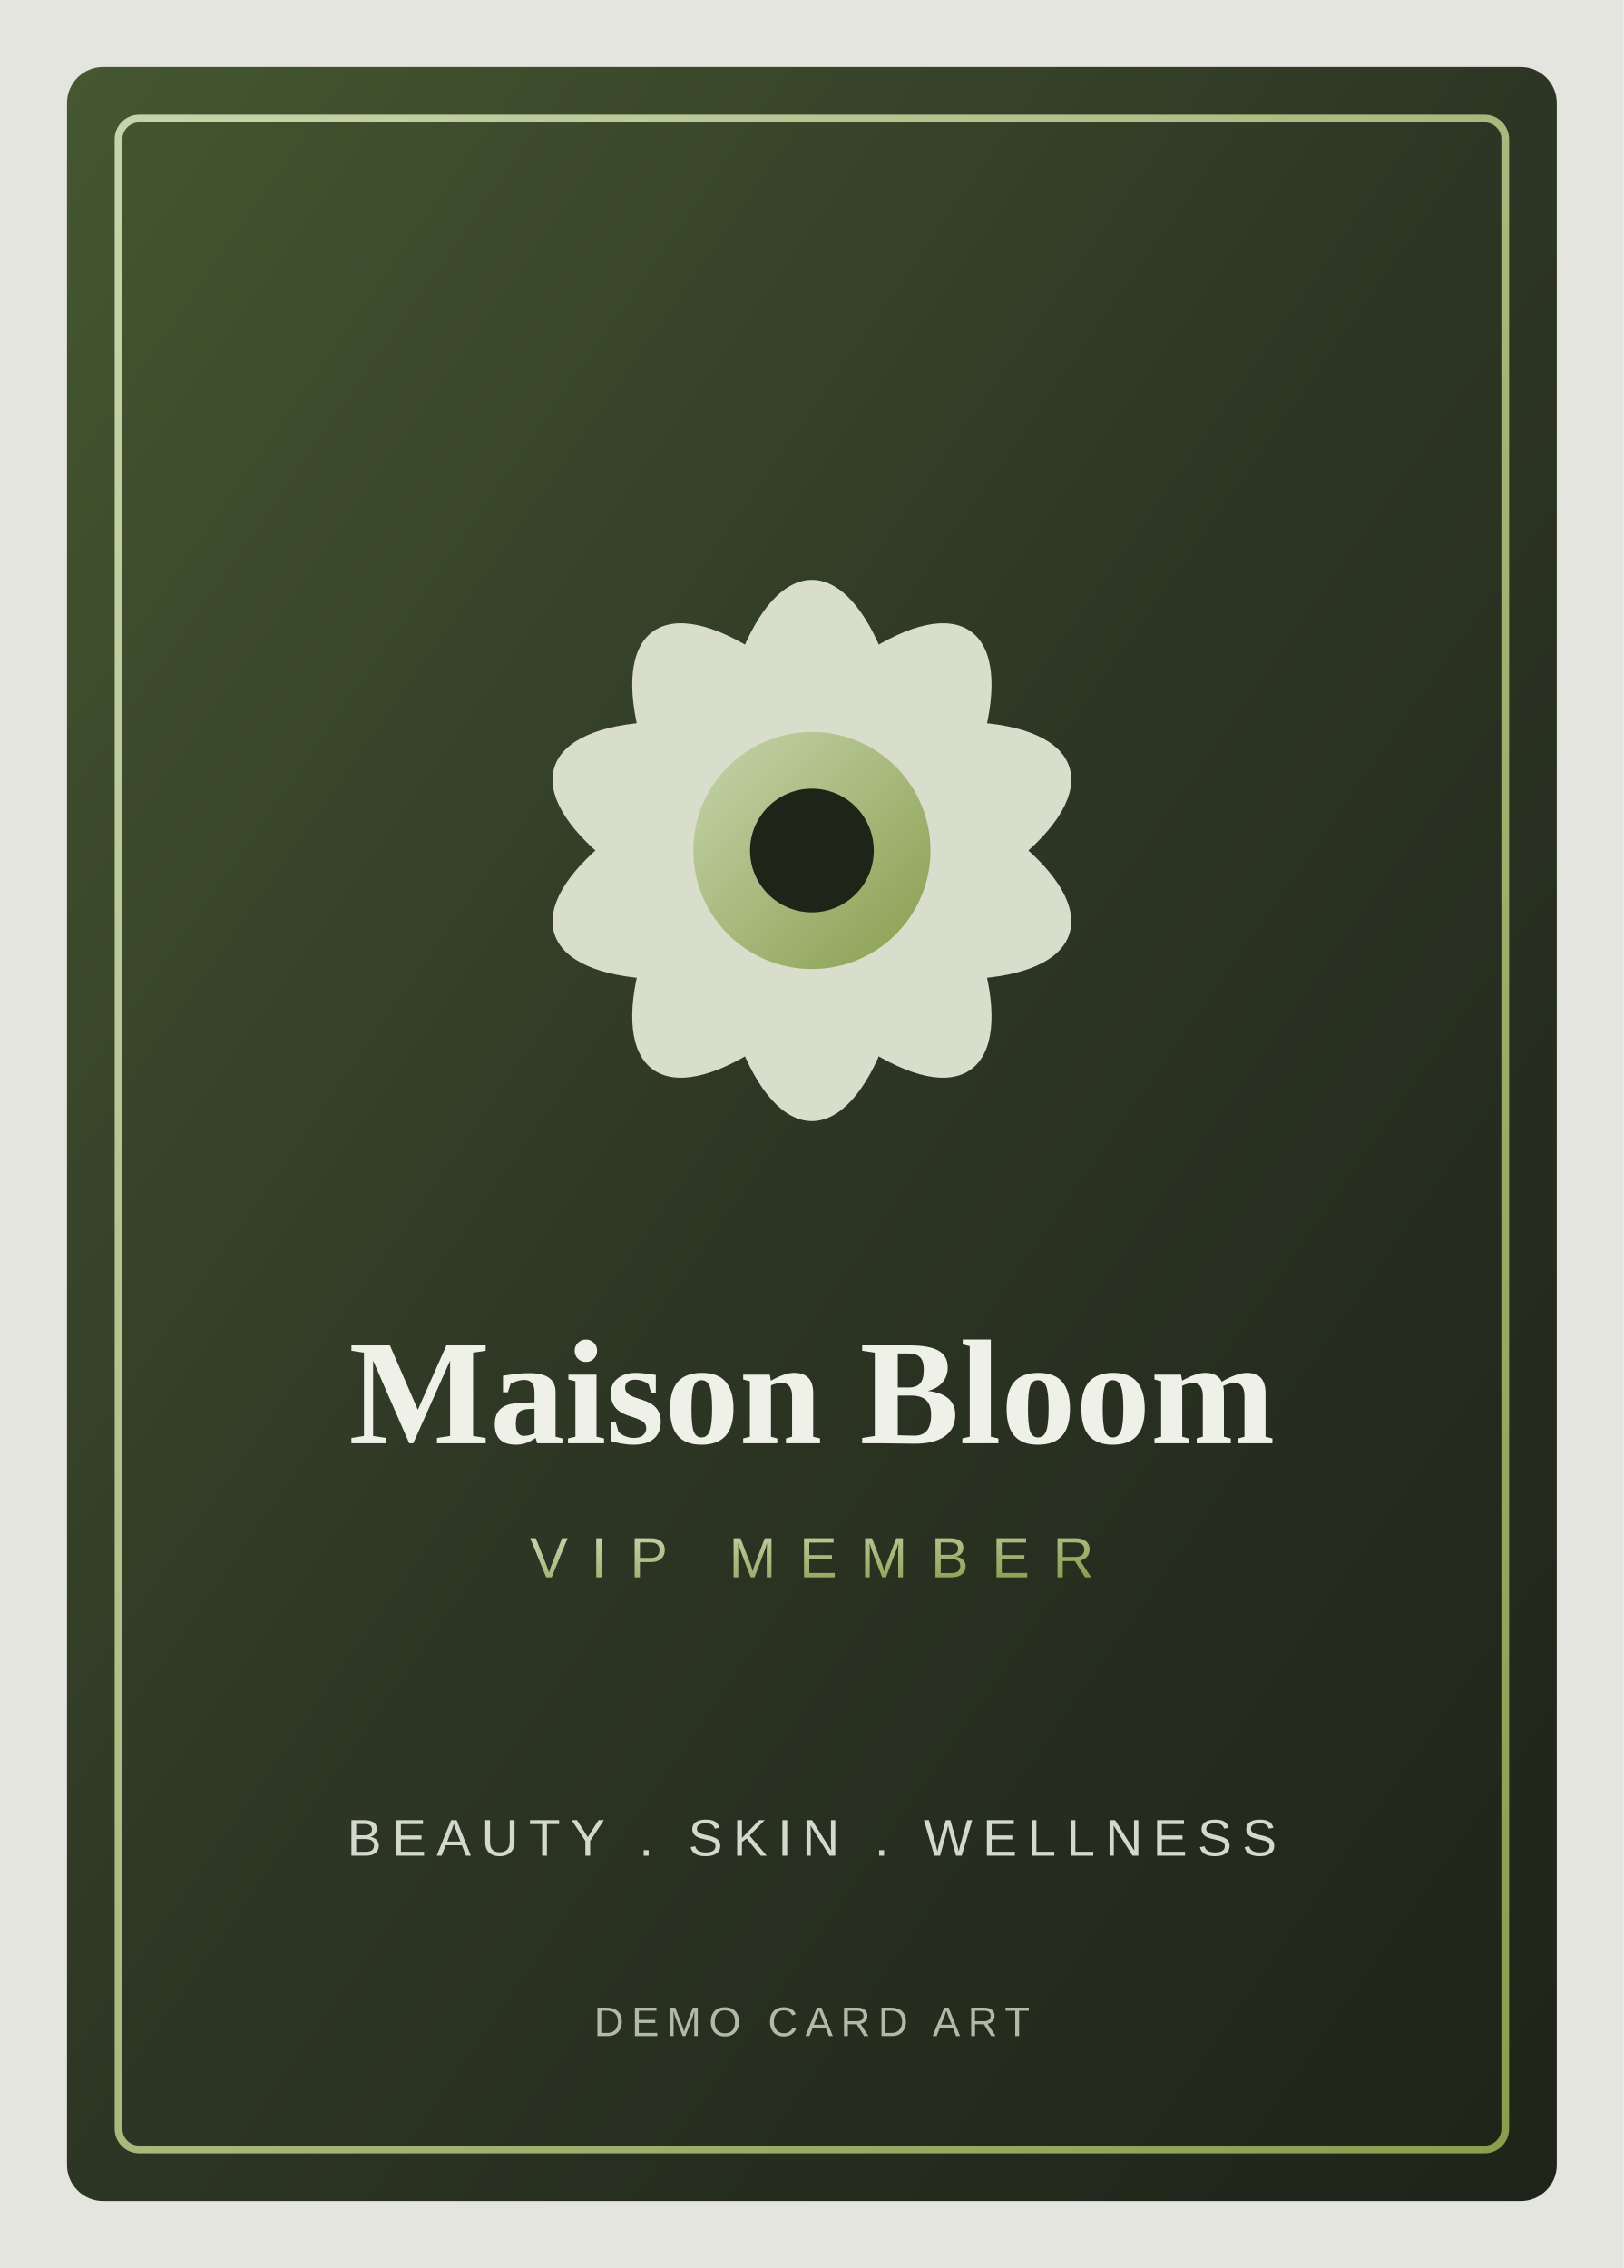
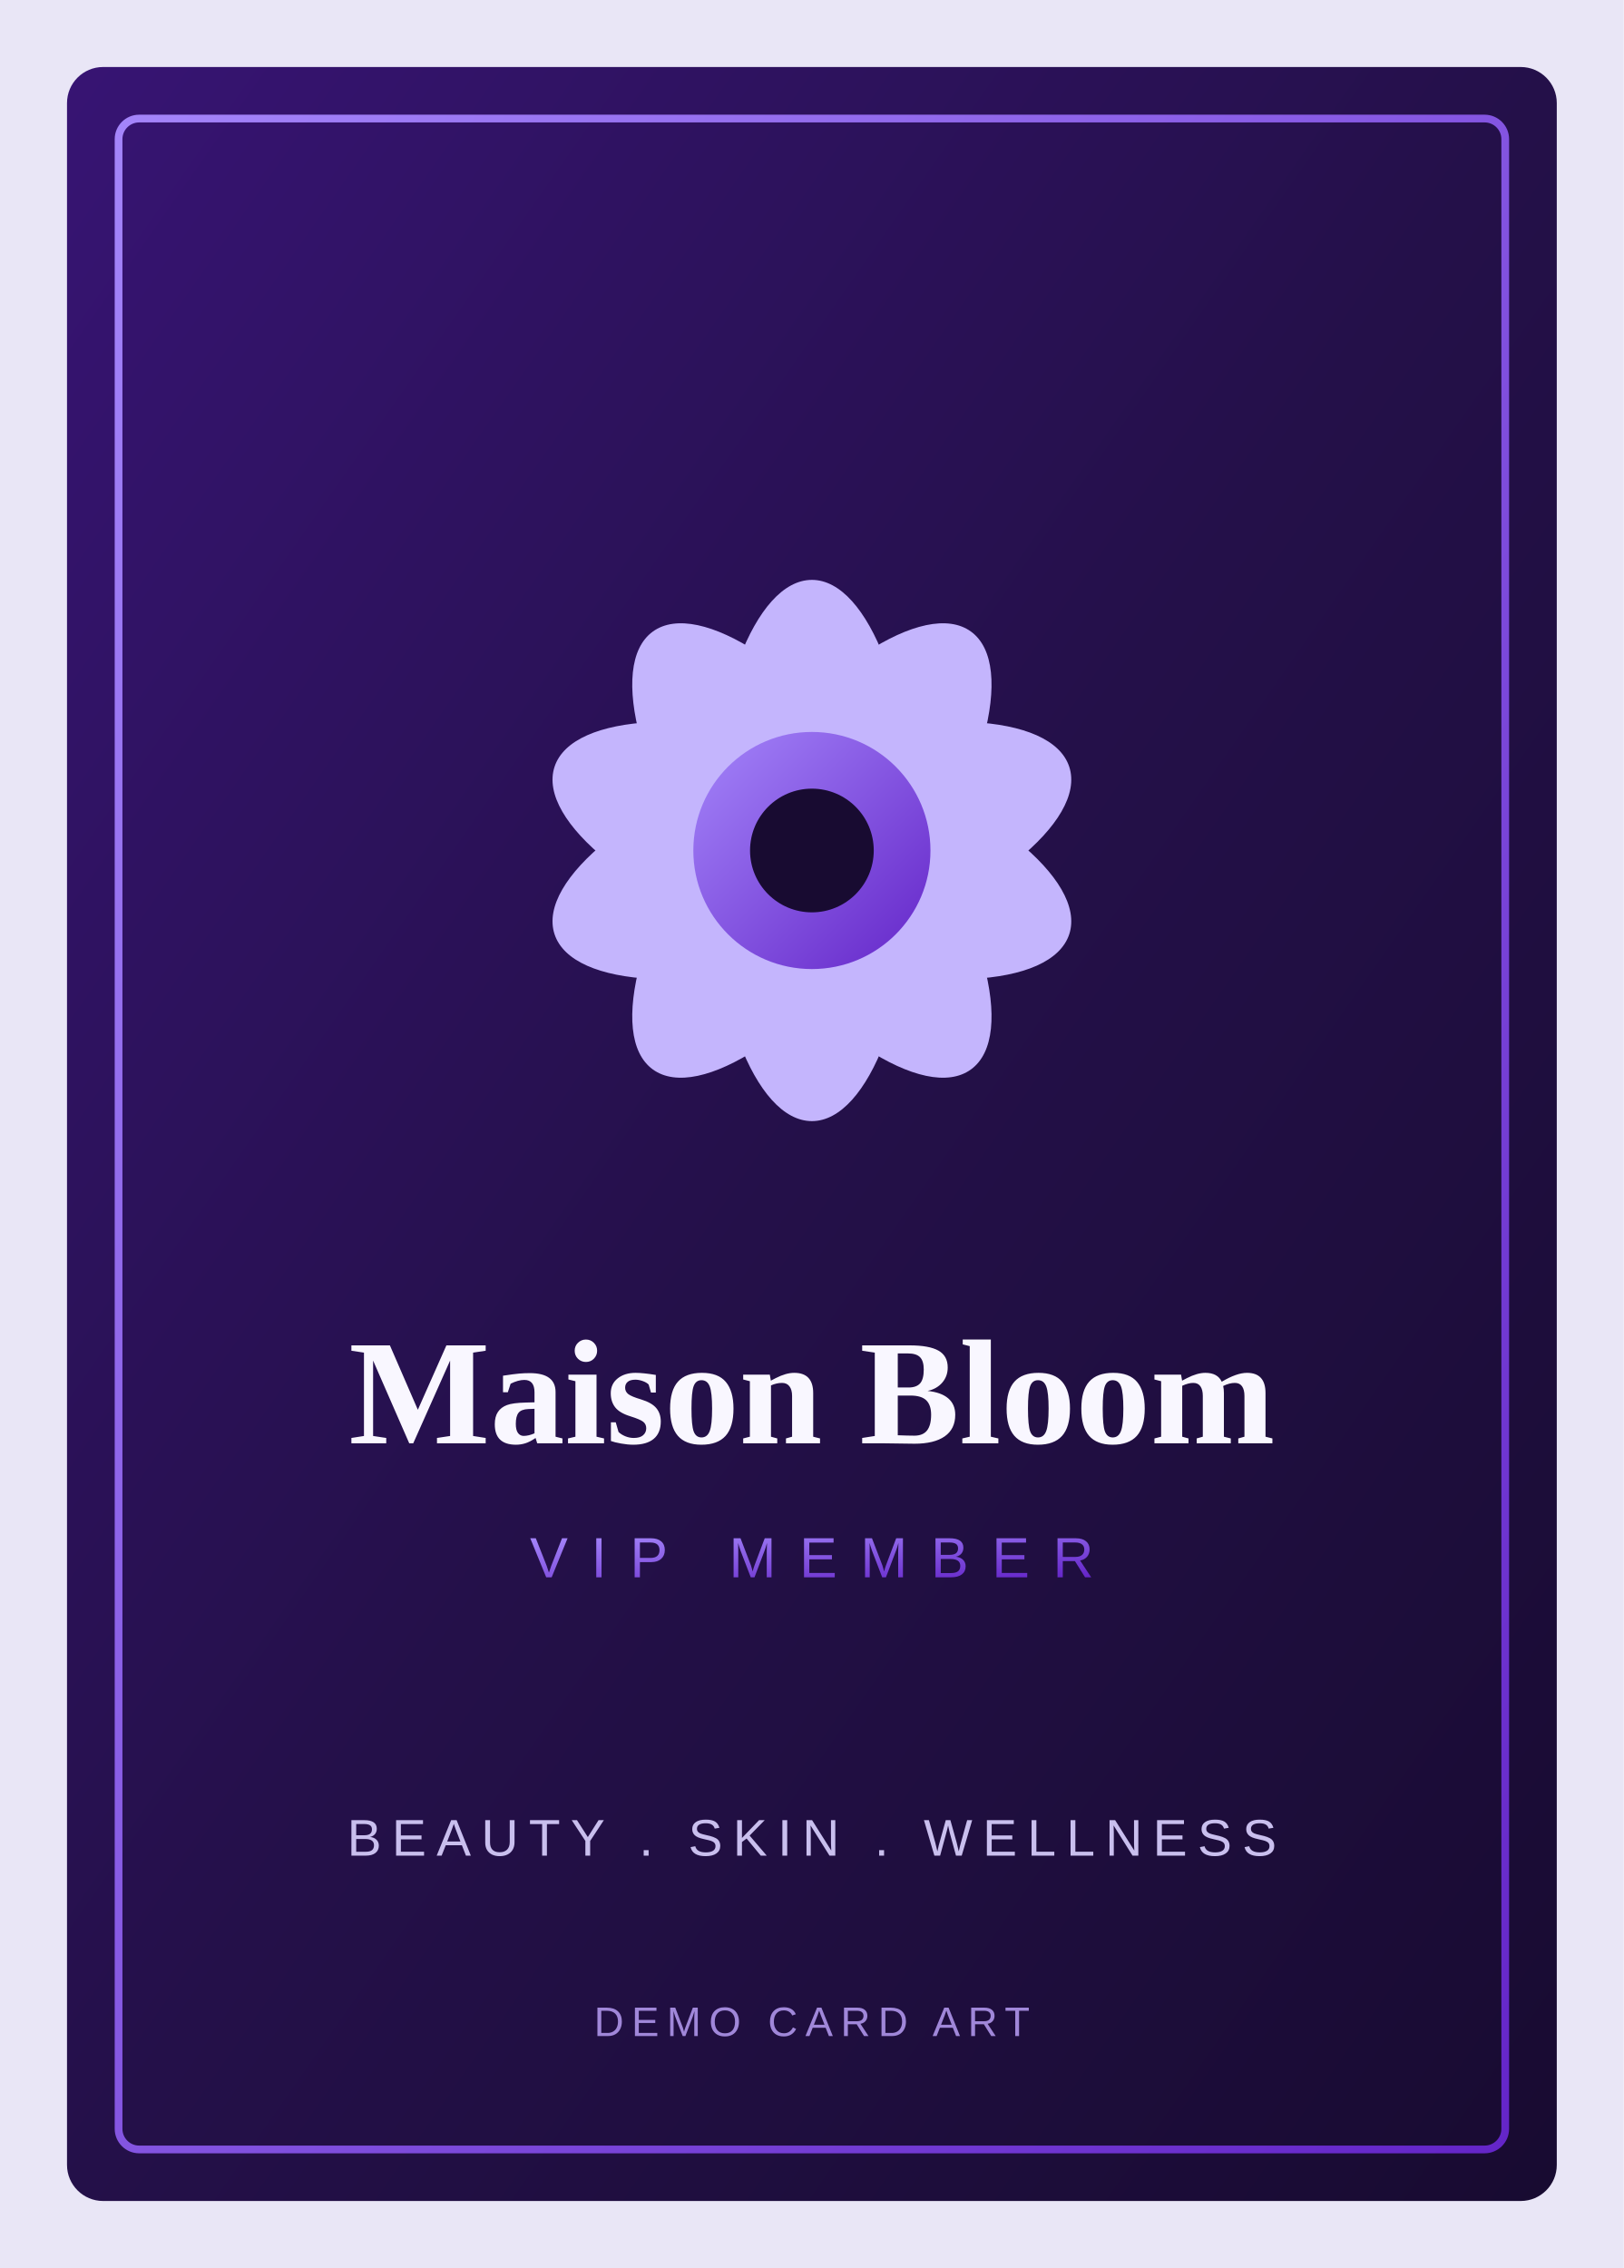
<svg xmlns="http://www.w3.org/2000/svg" width="630" height="880" viewBox="0 0 630 880">
  <defs>
    <linearGradient id="g" x1="0" y1="0" x2="1" y2="1">
-       <stop offset="0" stop-color="#455730" />
-       <stop offset="0.5" stop-color="#2d3524" />
-       <stop offset="1" stop-color="#1e2418" />
+       <stop offset="0" stop-color="#371473" />
+       <stop offset="0.5" stop-color="#241049" />
+       <stop offset="1" stop-color="#180b31" />
    </linearGradient>
    <linearGradient id="gold" x1="0" y1="0" x2="1" y2="1">
-       <stop offset="0" stop-color="#c6d4ab" />
-       <stop offset="1" stop-color="#899e4e" />
+       <stop offset="0" stop-color="#a485fa" />
+       <stop offset="1" stop-color="#6425c8" />
    </linearGradient>
  </defs>
-   <rect width="630" height="880" fill="#e4e5df" />
+   <rect width="630" height="880" fill="#e9e6f6" />
  <rect x="26" y="26" width="578" height="828" rx="14" fill="url(#g)" />
  <rect x="46" y="46" width="538" height="788" rx="8" fill="none" stroke="url(#gold)" stroke-width="3" />
  <g transform="translate(315 330)">
-     <g fill="#d8decb">
+     <g fill="#c4b5fd">
      <ellipse rx="40" ry="105" transform="rotate(0)" />
      <ellipse rx="40" ry="105" transform="rotate(72)" />
      <ellipse rx="40" ry="105" transform="rotate(144)" />
      <ellipse rx="40" ry="105" transform="rotate(216)" />
      <ellipse rx="40" ry="105" transform="rotate(288)" />
    </g>
    <circle r="46" fill="url(#gold)" />
-     <circle r="24" fill="#1e2418" />
+     <circle r="24" fill="#180b31" />
  </g>
-   <text x="315" y="560" text-anchor="middle" font-family="Georgia, 'Times New Roman', serif" font-size="58" font-weight="700" fill="#eff1e9">Maison Bloom</text>
+   <text x="315" y="560" text-anchor="middle" font-family="Georgia, 'Times New Roman', serif" font-size="58" font-weight="700" fill="#f9f7ff">Maison Bloom</text>
  <text x="315" y="612" text-anchor="middle" font-family="Arial, sans-serif" font-size="22" letter-spacing="9" fill="url(#gold)">VIP MEMBER</text>
  <line x1="170" y1="660" x2="460" y2="660" stroke="url(#gold)" stroke-width="2" />
-   <text x="315" y="720" text-anchor="middle" font-family="Arial, sans-serif" font-size="20" letter-spacing="4" fill="#d4d8cd">BEAUTY  .  SKIN  .  WELLNESS</text>
-   <text x="315" y="790" text-anchor="middle" font-family="Arial, sans-serif" font-size="16" letter-spacing="3" fill="#b2b9a7">DEMO CARD ART</text>
+   <text x="315" y="720" text-anchor="middle" font-family="Arial, sans-serif" font-size="20" letter-spacing="4" fill="#c9bfee">BEAUTY  .  SKIN  .  WELLNESS</text>
+   <text x="315" y="790" text-anchor="middle" font-family="Arial, sans-serif" font-size="16" letter-spacing="3" fill="#a087d9">DEMO CARD ART</text>
</svg>
